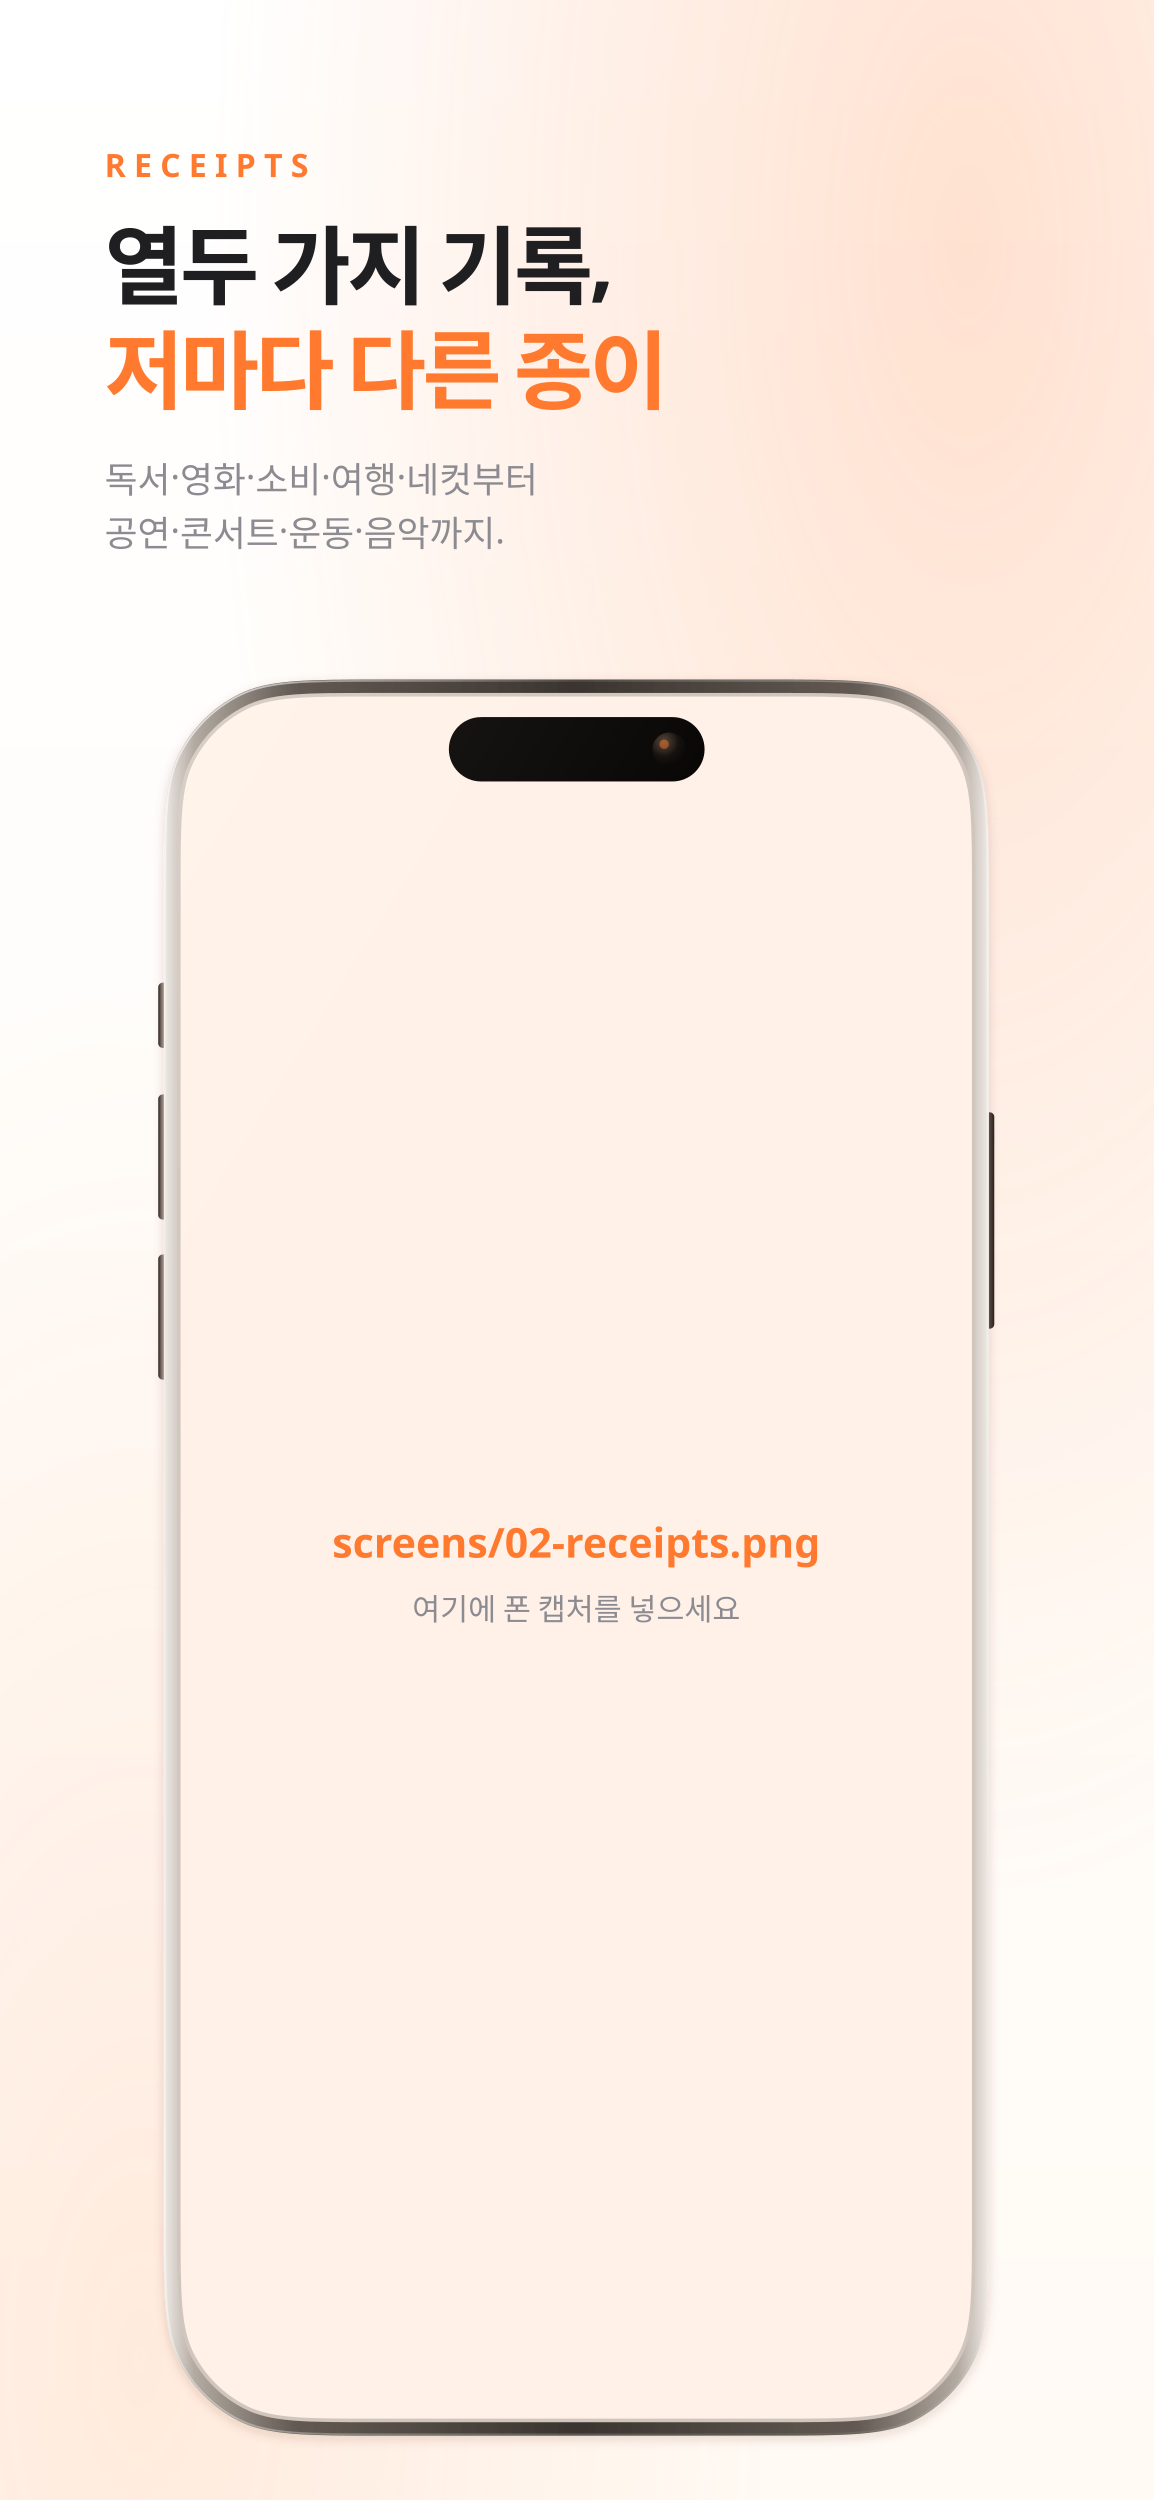
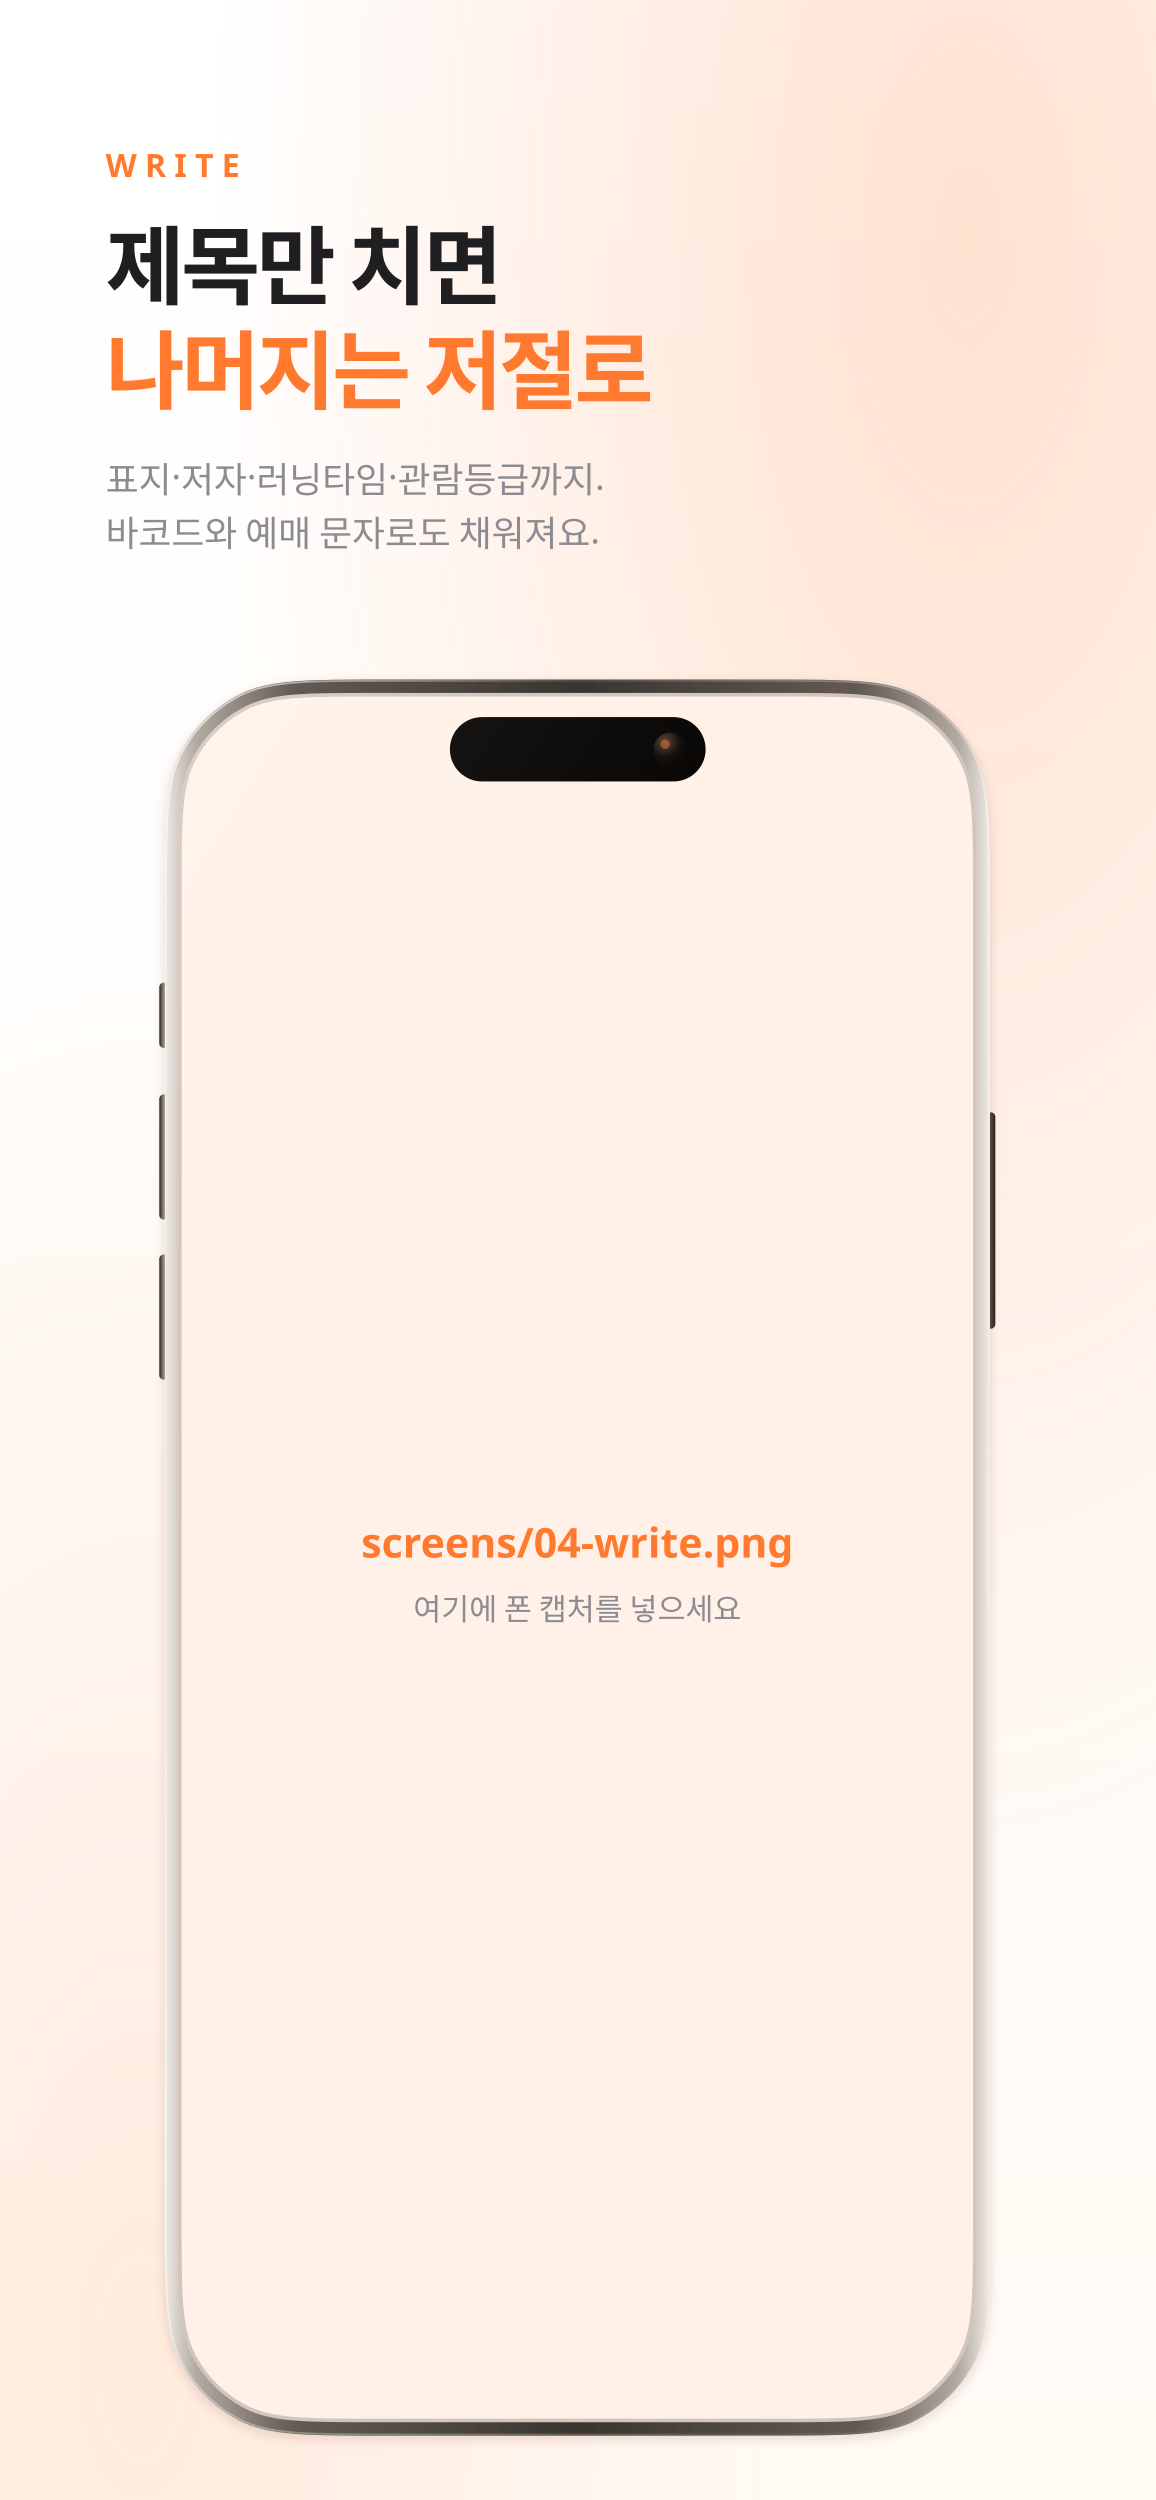
- <svg xmlns="http://www.w3.org/2000/svg" width="1290" height="2796" viewBox="0 0 1290 2796">
+ <svg xmlns="http://www.w3.org/2000/svg" width="1284" height="2778" viewBox="-1.16 0 1292.32 2796">
  <defs>
    <linearGradient id="bg" x1="0" y1="0" x2="0" y2="1" gradientUnits="userSpaceOnUse" gradientTransform="scale(1290 2796)">
      <stop offset="0" stop-color="#ffffff" />
      <stop offset="1" stop-color="#fffaf4" />
    </linearGradient>
    <radialGradient id="glow" cx="0.84" cy="0.10" r="0.66" gradientUnits="userSpaceOnUse" gradientTransform="scale(1290 2796)">
      <stop offset="0" stop-color="#ff7a2f" stop-opacity="0.22" />
      <stop offset="1" stop-color="#ff7a2f" stop-opacity="0" />
    </radialGradient>
    <radialGradient id="glow2" cx="0.12" cy="0.94" r="0.55" gradientUnits="userSpaceOnUse" gradientTransform="scale(1290 2796)">
      <stop offset="0" stop-color="#ff7a2f" stop-opacity="0.12" />
      <stop offset="1" stop-color="#ff7a2f" stop-opacity="0" />
    </radialGradient>
    <linearGradient id="rail" x1="0" y1="0" x2="1" y2="0">
      <stop offset="0" stop-color="#f3eee9" />
      <stop offset="0.04" stop-color="#b3aaa2" />
      <stop offset="0.16" stop-color="#635a53" />
      <stop offset="0.5" stop-color="#3a342f" />
      <stop offset="0.84" stop-color="#635a53" />
      <stop offset="0.96" stop-color="#b3aaa2" />
      <stop offset="1" stop-color="#f3eee9" />
    </linearGradient>
    <linearGradient id="rim" x1="0" y1="0" x2="0.7" y2="1">
      <stop offset="0" stop-color="#ffffff" stop-opacity="0.70" />
      <stop offset="0.24" stop-color="#ffffff" stop-opacity="0.10" />
      <stop offset="0.58" stop-color="#ffffff" stop-opacity="0.46" />
      <stop offset="1" stop-color="#ffffff" stop-opacity="0.08" />
    </linearGradient>
    <linearGradient id="btn" x1="0" y1="0" x2="1" y2="0">
      <stop offset="0" stop-color="#26211d" />
      <stop offset="0.35" stop-color="#978d84" />
      <stop offset="0.6" stop-color="#544c45" />
      <stop offset="1" stop-color="#26211d" />
    </linearGradient>
    <linearGradient id="glare" x1="0" y1="0" x2="0.75" y2="1">
      <stop offset="0" stop-color="#ffffff" stop-opacity="0.16" />
      <stop offset="0.16" stop-color="#ffffff" stop-opacity="0.05" />
      <stop offset="0.34" stop-color="#ffffff" stop-opacity="0" />
    </linearGradient>
    <radialGradient id="lens" cx="0.34" cy="0.28" r="0.8">
      <stop offset="0" stop-color="#5a4638" />
      <stop offset="0.55" stop-color="#14100d" />
      <stop offset="1" stop-color="#070605" />
    </radialGradient>
    <filter id="drop" x="-30%" y="-15%" width="160%" height="140%">
      <feDropShadow dx="0" dy="34" stdDeviation="34" flood-color="#6b3410" flood-opacity="0.22" />
      <feDropShadow dx="0" dy="4" stdDeviation="6" flood-color="#6b3410" flood-opacity="0.16" />
    </filter>
    <clipPath id="screenClip">
      <path d="M 870.2 775 c 77.29 0 115.93 0 145.45 15.04 a 138 138 0 0 1 60.31 60.31 c 15.04 29.52 15.04 68.16 15.04 145.45 L 1091 2488.2 c 0 77.29 0 115.93 -15.04 145.45 a 138 138 0 0 1 -60.31 60.31 c -29.52 15.04 -68.16 15.04 -145.45 15.04 L 418.8 2709 c -77.29 0 -115.93 0 -145.45 -15.04 a 138 138 0 0 1 -60.31 -60.31 c -15.04 -29.52 -15.04 -68.16 -15.04 -145.45 L 198 995.8 c 0 -77.29 0 -115.93 15.04 -145.45 a 138 138 0 0 1 60.31 -60.31 c 29.52 -15.04 68.16 -15.04 145.45 -15.04 Z" />
    </clipPath>
  </defs>
  <g id="Background">
    <rect x="-400" width="2090" height="2796" fill="url(#bg)" />
    <rect x="-400" width="2090" height="2796" fill="url(#glow)" />
    <rect x="-400" width="2090" height="2796" fill="url(#glow2)" />
  </g>
  <g id="Caption" font-family="Pretendard, Pretendard Variable, Apple SD Gothic Neo, Malgun Gothic, sans-serif">
-     <text x="117" y="198" font-size="36" font-weight="700" letter-spacing="9.1" fill="#ff7a2f">RECEIPTS</text>
-     <text x="117" y="333" font-size="96" font-weight="800" letter-spacing="-3.9" fill="#1f1f22">열두 가지 기록,</text>
-     <text x="117" y="450" font-size="96" font-weight="800" letter-spacing="-3.9" fill="#ff7a2f">저마다 다른 종이</text>
-     <text x="117" y="551" font-size="40" font-weight="500" fill="#8b8b91">독서·영화·소비·여행·네컷부터</text>
-     <text x="117" y="611" font-size="40" font-weight="500" fill="#8b8b91">공연·콘서트·운동·음악까지.</text>
+     <text x="117" y="198" font-size="36" font-weight="700" letter-spacing="9.1" fill="#ff7a2f">WRITE</text>
+     <text x="117" y="333" font-size="96" font-weight="800" letter-spacing="-3.9" fill="#1f1f22">제목만 치면</text>
+     <text x="117" y="450" font-size="96" font-weight="800" letter-spacing="-3.9" fill="#ff7a2f">나머지는 저절로</text>
+     <text x="117" y="551" font-size="40" font-weight="500" fill="#8b8b91">표지·저자·러닝타임·관람등급까지.</text>
+     <text x="117" y="611" font-size="40" font-weight="500" fill="#8b8b91">바코드와 예매 문자로도 채워져요.</text>
  </g>
  <g id="Device">
    <g id="Side buttons">
      <rect x="177" y="1099" width="13" height="73" rx="5.06" fill="url(#btn)" />
      <rect x="177" y="1224" width="13" height="140" rx="5.06" fill="url(#btn)" />
      <rect x="177" y="1403" width="13" height="140" rx="5.06" fill="url(#btn)" />
      <rect x="1099" y="1244" width="13" height="242" rx="5.06" fill="url(#btn)" />
    </g>
    <path id="Body" d="M 861.2 760 c 85.69 0 128.53 0 161.26 16.68 a 153 153 0 0 1 66.86 66.86 c 16.68 32.73 16.68 75.57 16.68 161.26 L 1106 2479.2 c 0 85.69 0 128.53 -16.68 161.26 a 153 153 0 0 1 -66.86 66.86 c -32.73 16.68 -75.57 16.68 -161.26 16.68 L 427.8 2724 c -85.69 0 -128.53 0 -161.26 -16.68 a 153 153 0 0 1 -66.86 -66.86 c -16.68 -32.73 -16.68 -75.57 -16.68 -161.26 L 183 1004.8 c 0 -85.69 0 -128.53 16.68 -161.26 a 153 153 0 0 1 66.86 -66.86 c 32.73 -16.68 75.57 -16.68 161.26 -16.68 Z" fill="url(#rail)" filter="url(#drop)" />
    <path id="Rim" d="M 862.1 761.5 c 84.85 0 127.27 0 159.68 16.51 a 151.5 151.5 0 0 1 66.21 66.21 c 16.51 32.41 16.51 74.83 16.51 159.68 L 1104.5 2480.1 c 0 84.85 0 127.27 -16.51 159.68 a 151.5 151.5 0 0 1 -66.21 66.21 c -32.41 16.51 -74.83 16.51 -159.68 16.51 L 426.9 2722.5 c -84.85 0 -127.27 0 -159.68 -16.51 a 151.5 151.5 0 0 1 -66.21 -66.21 c -16.51 -32.41 -16.51 -74.83 -16.51 -159.68 L 184.5 1003.9 c 0 -84.85 0 -127.27 16.51 -159.68 a 151.5 151.5 0 0 1 66.21 -66.21 c 32.41 -16.51 74.83 -16.51 159.68 -16.51 Z" fill="none" stroke="url(#rim)" stroke-width="2" />
    <g clip-path="url(#screenClip)">
      <rect x="198" y="775" width="893" height="1934" fill="#fff1e7" />
-       <text x="644.5" y="1742" font-family="Pretendard, Pretendard Variable, Apple SD Gothic Neo, Malgun Gothic, sans-serif" font-size="46" font-weight="700" fill="#ff7a2f" text-anchor="middle">screens/02-receipts.png</text>
+       <text x="644.5" y="1742" font-family="Pretendard, Pretendard Variable, Apple SD Gothic Neo, Malgun Gothic, sans-serif" font-size="46" font-weight="700" fill="#ff7a2f" text-anchor="middle">screens/04-write.png</text>
      <text x="644.5" y="1812" font-family="Pretendard, Pretendard Variable, Apple SD Gothic Neo, Malgun Gothic, sans-serif" font-size="34" fill="#8b8b91" text-anchor="middle">여기에 폰 캡처를 넣으세요</text>
      <path d="M 870.2 775 c 77.29 0 115.93 0 145.45 15.04 a 138 138 0 0 1 60.31 60.31 c 15.04 29.52 15.04 68.16 15.04 145.45 L 1091 2488.2 c 0 77.29 0 115.93 -15.04 145.45 a 138 138 0 0 1 -60.31 60.31 c -29.52 15.04 -68.16 15.04 -145.45 15.04 L 418.8 2709 c -77.29 0 -115.93 0 -145.45 -15.04 a 138 138 0 0 1 -60.31 -60.31 c -15.04 -29.52 -15.04 -68.16 -15.04 -145.45 L 198 995.8 c 0 -77.29 0 -115.93 15.04 -145.45 a 138 138 0 0 1 60.31 -60.31 c 29.52 -15.04 68.16 -15.04 145.45 -15.04 Z" fill="none" stroke="#000000" stroke-opacity="0.18" stroke-width="8" />
    </g>
    <g id="Dynamic island">
      <rect x="502" y="802" width="286" height="72" rx="36" fill="#0a0806" />
      <circle cx="748.4" cy="838" r="18.72" fill="url(#lens)" />
      <circle cx="742.78" cy="832.38" r="5.24" fill="#ff7a2f" fill-opacity="0.45" />
    </g>
    <path id="Glare" d="M 870.2 775 c 77.29 0 115.93 0 145.45 15.04 a 138 138 0 0 1 60.31 60.31 c 15.04 29.52 15.04 68.16 15.04 145.45 L 1091 2488.2 c 0 77.29 0 115.93 -15.04 145.45 a 138 138 0 0 1 -60.31 60.31 c -29.52 15.04 -68.16 15.04 -145.45 15.04 L 418.8 2709 c -77.29 0 -115.93 0 -145.45 -15.04 a 138 138 0 0 1 -60.31 -60.31 c -15.04 -29.52 -15.04 -68.16 -15.04 -145.45 L 198 995.8 c 0 -77.29 0 -115.93 15.04 -145.45 a 138 138 0 0 1 60.31 -60.31 c 29.52 -15.04 68.16 -15.04 145.45 -15.04 Z" fill="url(#glare)" pointer-events="none" />
  </g>
</svg>
